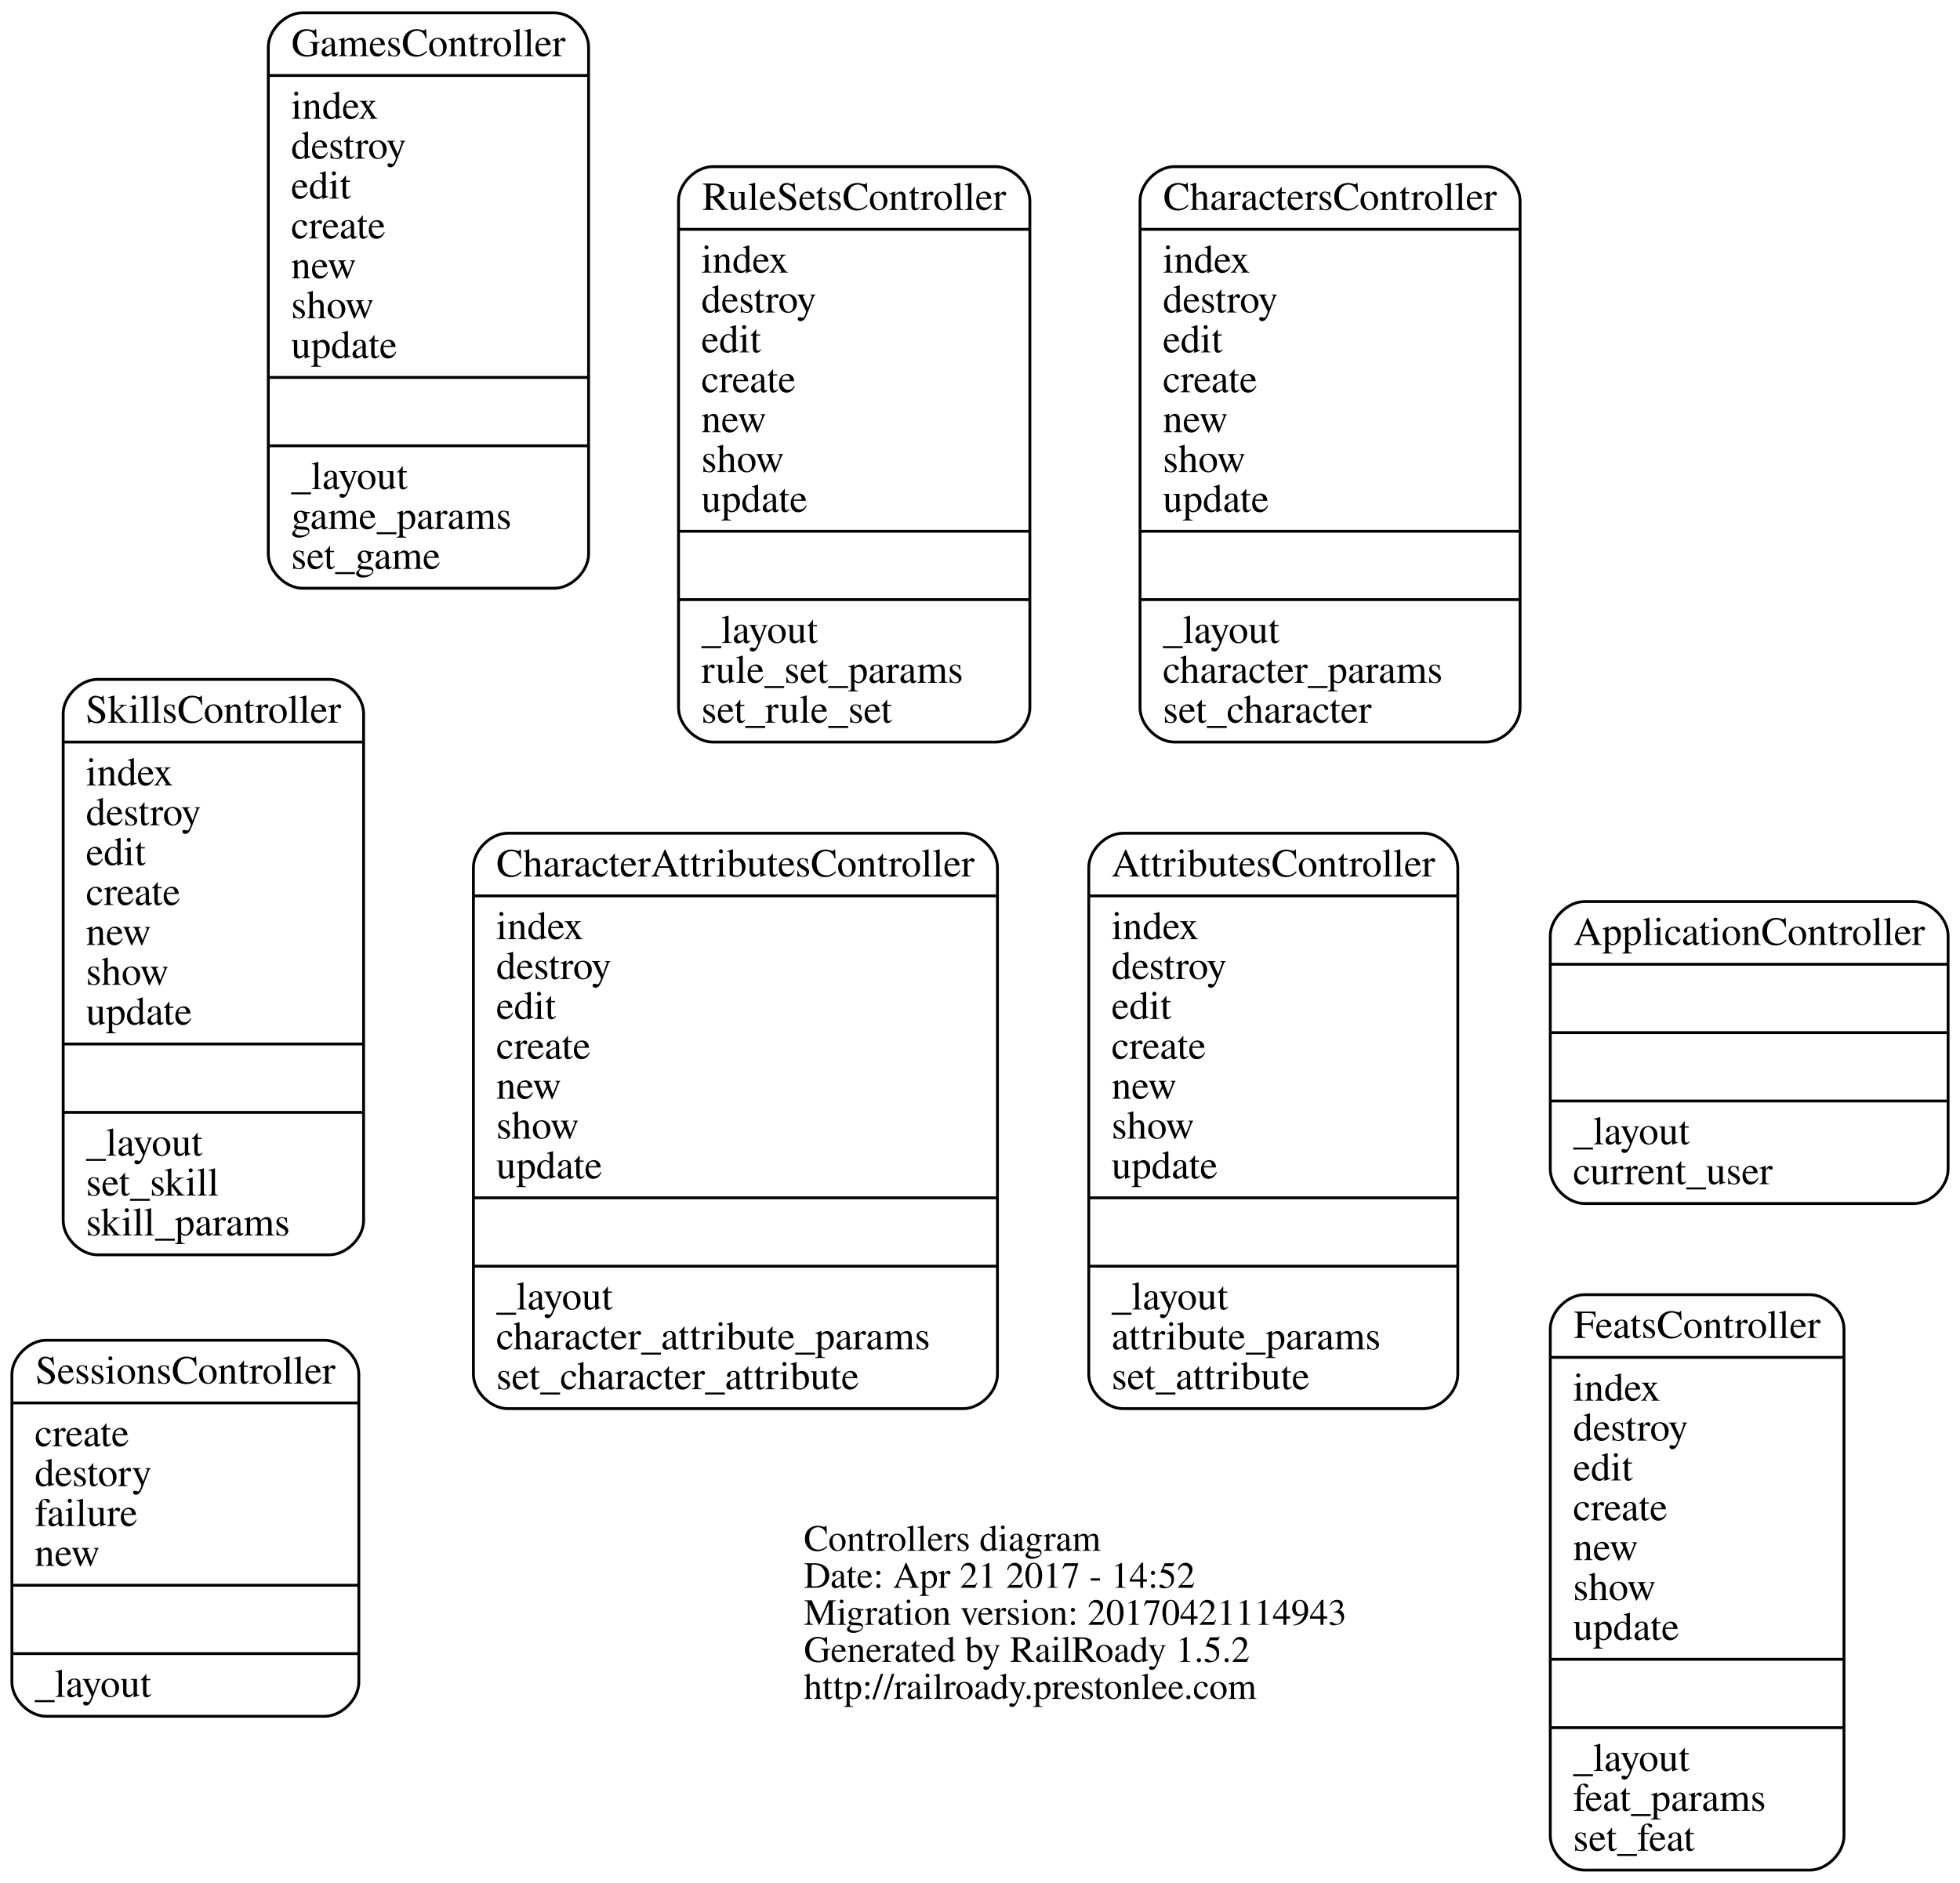
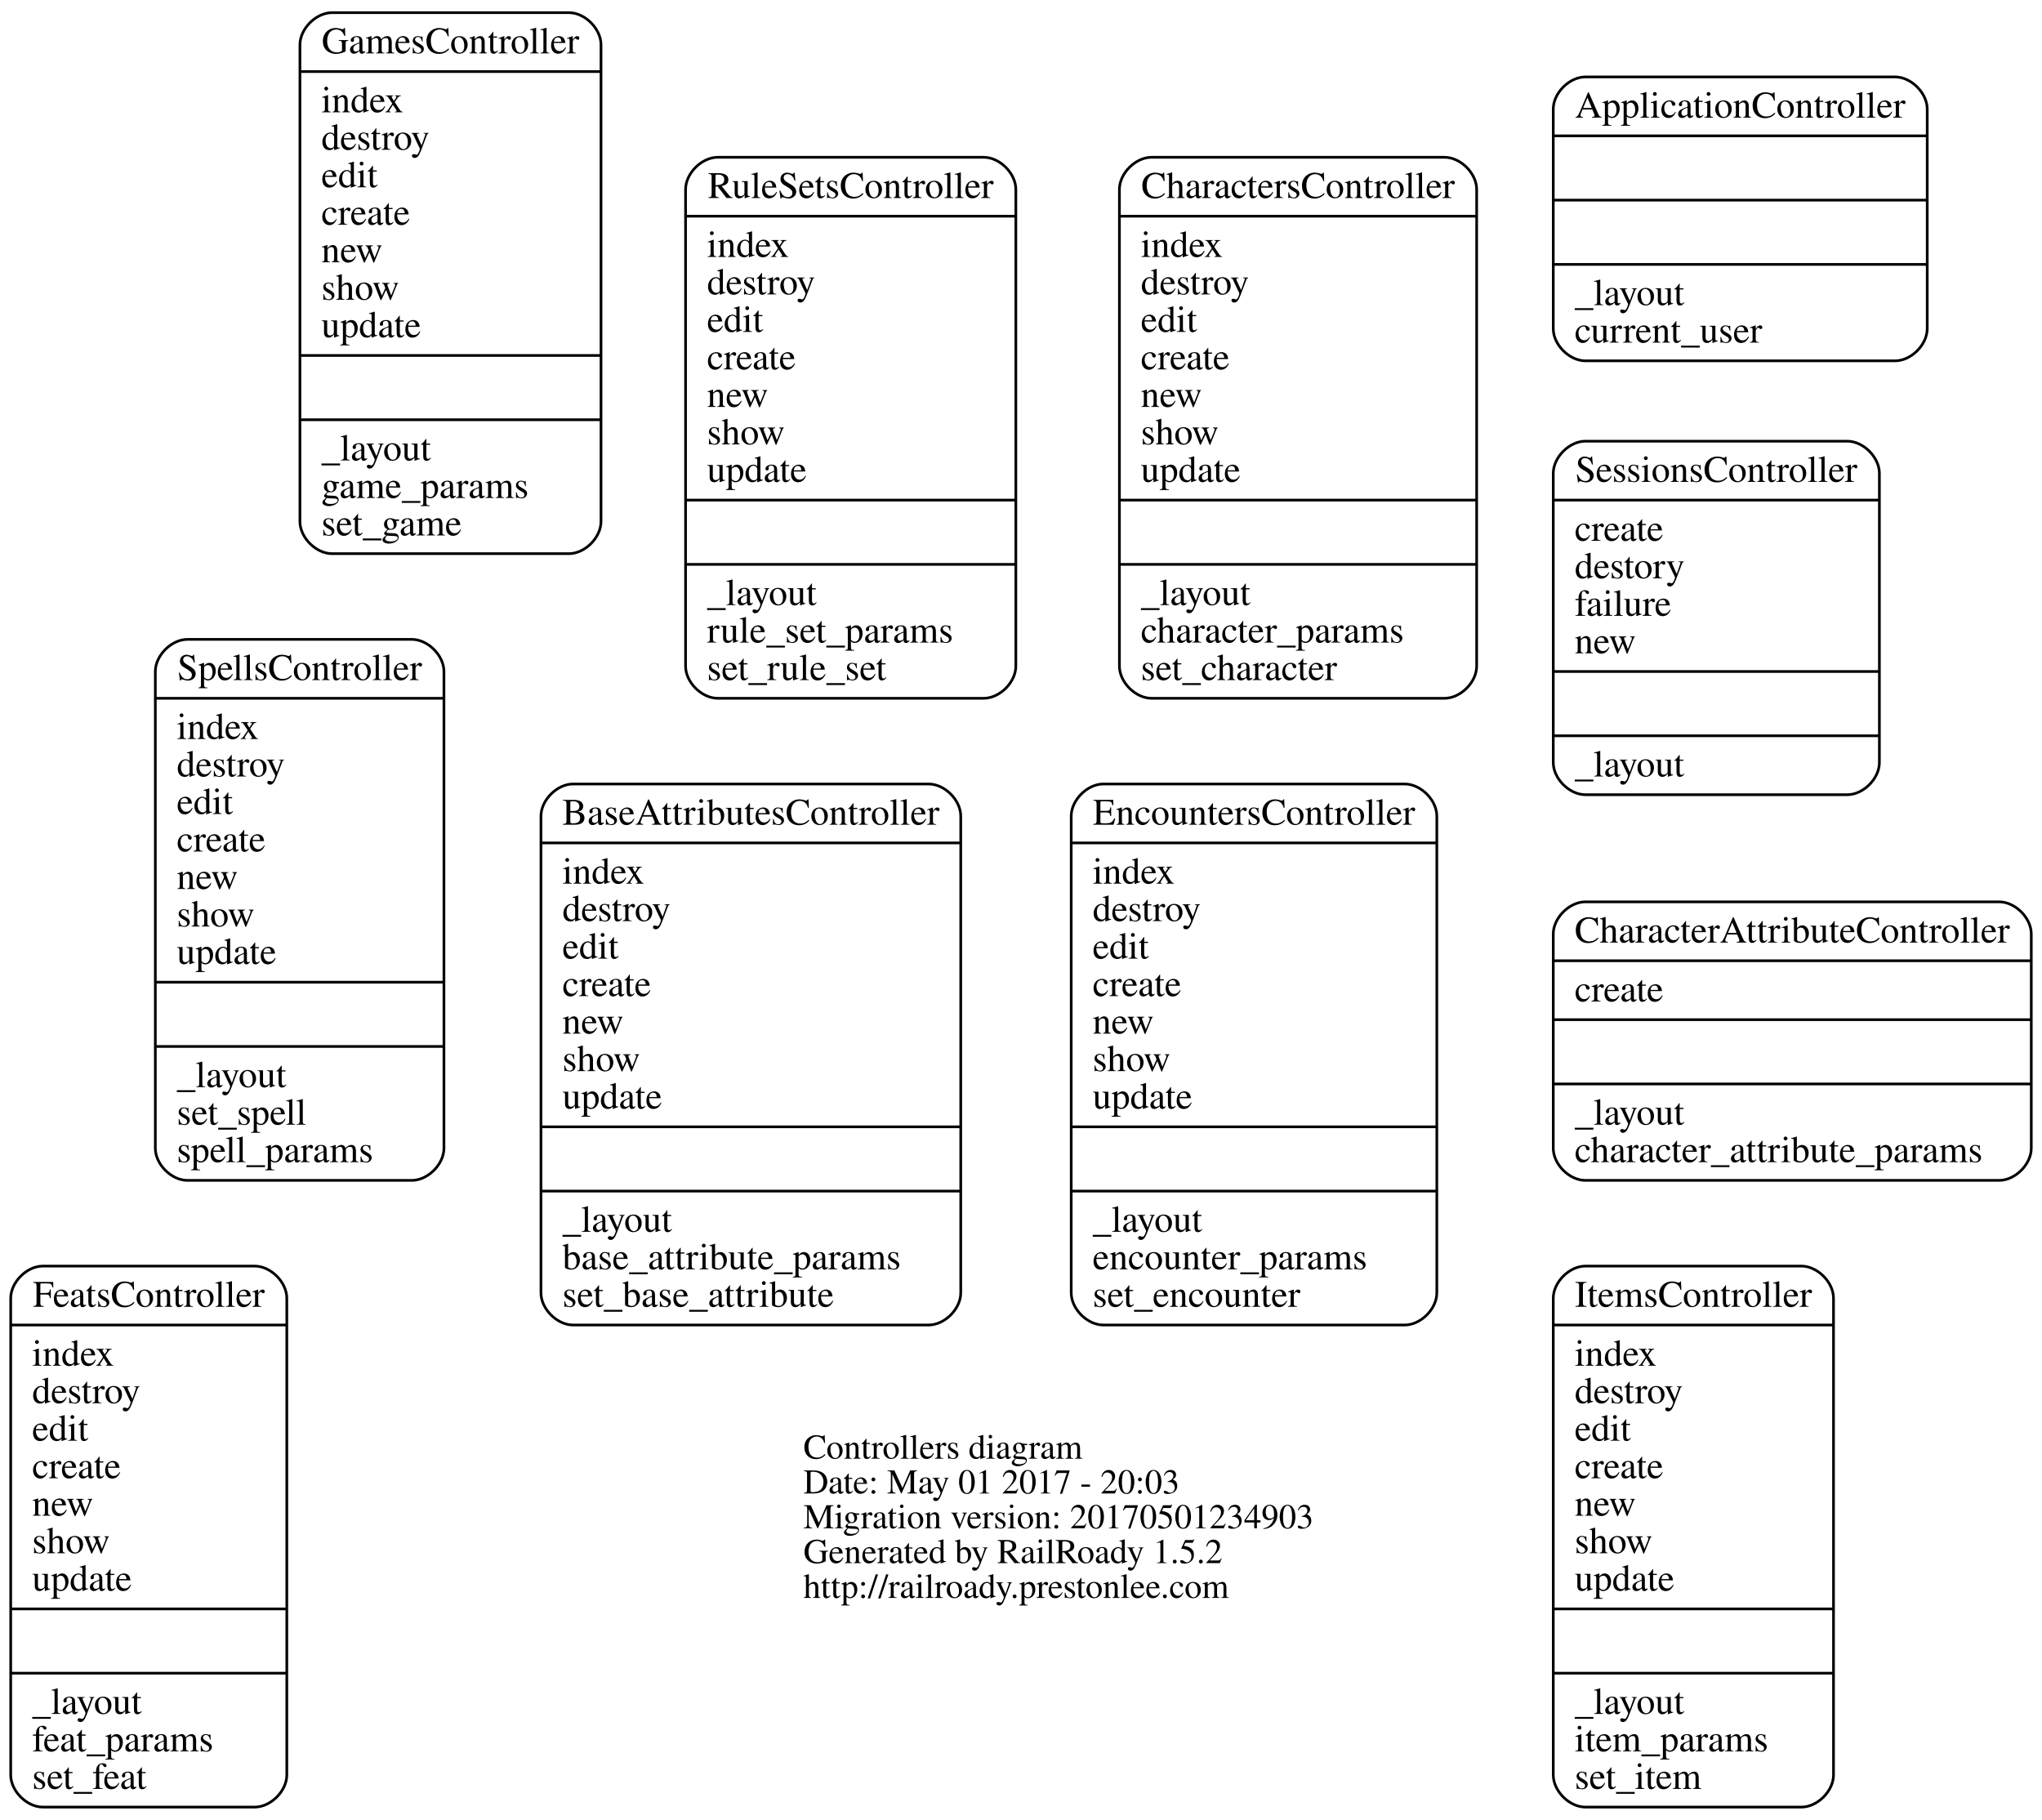
- <svg xmlns="http://www.w3.org/2000/svg" width="688pt" height="661pt" viewBox="0.00 0.00 687.64 661.00">
-   <g id="graph0" class="graph" transform="scale(1 1) rotate(0) translate(4 657)">
-     <polygon fill="transparent" stroke="transparent" points="-4,4 -4,-657 683.642,-657 683.642,4 -4,4" />
+ <svg xmlns="http://www.w3.org/2000/svg" width="762pt" height="679pt" viewBox="0.00 0.00 762.50 679.00">
+   <g id="graph0" class="graph" transform="scale(1 1) rotate(0) translate(4 675)">
+     <polygon fill="transparent" stroke="transparent" points="-4,4 -4,-675 758.497,-675 758.497,4 -4,4" />
    <g id="node1" class="node">
-       <text text-anchor="start" x="278" y="-112.6" font-family="Times,serif" font-size="13.00" fill="#000000">Controllers diagram</text>
-       <text text-anchor="start" x="278" y="-99.6" font-family="Times,serif" font-size="13.00" fill="#000000">Date: Apr 21 2017 - 14:52</text>
-       <text text-anchor="start" x="278" y="-86.6" font-family="Times,serif" font-size="13.00" fill="#000000">Migration version: 20170421114943</text>
-       <text text-anchor="start" x="278" y="-73.6" font-family="Times,serif" font-size="13.00" fill="#000000">Generated by RailRoady 1.5.2</text>
-       <text text-anchor="start" x="278" y="-60.6" font-family="Times,serif" font-size="13.00" fill="#000000">http://railroady.prestonlee.com</text>
+       <text text-anchor="start" x="296" y="-130.6" font-family="Times,serif" font-size="13.00" fill="#000000">Controllers diagram</text>
+       <text text-anchor="start" x="296" y="-117.6" font-family="Times,serif" font-size="13.00" fill="#000000">Date: May 01 2017 - 20:03</text>
+       <text text-anchor="start" x="296" y="-104.6" font-family="Times,serif" font-size="13.00" fill="#000000">Migration version: 20170501234903</text>
+       <text text-anchor="start" x="296" y="-91.6" font-family="Times,serif" font-size="13.00" fill="#000000">Generated by RailRoady 1.5.2</text>
+       <text text-anchor="start" x="296" y="-78.6" font-family="Times,serif" font-size="13.00" fill="#000000">http://railroady.prestonlee.com</text>
    </g>
    <g id="node2" class="node">
-       <path fill="none" stroke="#000000" d="M552,-234.5C552,-234.5 667.642,-234.5 667.642,-234.5 673.642,-234.5 679.642,-240.5 679.642,-246.5 679.642,-246.5 679.642,-328.5 679.642,-328.5 679.642,-334.5 673.642,-340.5 667.642,-340.5 667.642,-340.5 552,-340.5 552,-340.5 546,-340.5 540,-334.5 540,-328.5 540,-328.5 540,-246.5 540,-246.5 540,-240.5 546,-234.5 552,-234.5" />
-       <text text-anchor="middle" x="609.821" y="-325.3" font-family="Times,serif" font-size="14.00" fill="#000000">ApplicationController</text>
-       <polyline fill="none" stroke="#000000" points="540,-318.5 679.642,-318.5 " />
-       <polyline fill="none" stroke="#000000" points="540,-294.5 679.642,-294.5 " />
-       <polyline fill="none" stroke="#000000" points="540,-270.5 679.642,-270.5 " />
-       <text text-anchor="start" x="548" y="-255.3" font-family="Times,serif" font-size="14.00" fill="#000000">_layout</text>
-       <text text-anchor="start" x="548" y="-241.3" font-family="Times,serif" font-size="14.00" fill="#000000">current_user</text>
+       <path fill="none" stroke="#000000" d="M588,-540.5C588,-540.5 703.642,-540.5 703.642,-540.5 709.642,-540.5 715.642,-546.5 715.642,-552.5 715.642,-552.5 715.642,-634.5 715.642,-634.5 715.642,-640.5 709.642,-646.5 703.642,-646.5 703.642,-646.5 588,-646.5 588,-646.5 582,-646.5 576,-640.5 576,-634.5 576,-634.5 576,-552.5 576,-552.5 576,-546.5 582,-540.5 588,-540.5" />
+       <text text-anchor="middle" x="645.821" y="-631.3" font-family="Times,serif" font-size="14.00" fill="#000000">ApplicationController</text>
+       <polyline fill="none" stroke="#000000" points="576,-624.5 715.642,-624.5 " />
+       <polyline fill="none" stroke="#000000" points="576,-600.5 715.642,-600.5 " />
+       <polyline fill="none" stroke="#000000" points="576,-576.5 715.642,-576.5 " />
+       <text text-anchor="start" x="584" y="-561.3" font-family="Times,serif" font-size="14.00" fill="#000000">_layout</text>
+       <text text-anchor="start" x="584" y="-547.3" font-family="Times,serif" font-size="14.00" fill="#000000">current_user</text>
    </g>
    <g id="node3" class="node">
-       <path fill="none" stroke="#000000" d="M390,-162.5C390,-162.5 495.538,-162.5 495.538,-162.5 501.538,-162.5 507.538,-168.5 507.538,-174.5 507.538,-174.5 507.538,-352.5 507.538,-352.5 507.538,-358.5 501.538,-364.5 495.538,-364.5 495.538,-364.5 390,-364.5 390,-364.5 384,-364.5 378,-358.5 378,-352.5 378,-352.5 378,-174.5 378,-174.5 378,-168.5 384,-162.5 390,-162.5" />
-       <text text-anchor="middle" x="442.769" y="-349.3" font-family="Times,serif" font-size="14.00" fill="#000000">AttributesController</text>
-       <polyline fill="none" stroke="#000000" points="378,-342.5 507.538,-342.5 " />
-       <text text-anchor="start" x="386" y="-327.3" font-family="Times,serif" font-size="14.00" fill="#000000">index</text>
-       <text text-anchor="start" x="386" y="-313.3" font-family="Times,serif" font-size="14.00" fill="#000000">destroy</text>
-       <text text-anchor="start" x="386" y="-299.3" font-family="Times,serif" font-size="14.00" fill="#000000">edit</text>
-       <text text-anchor="start" x="386" y="-285.3" font-family="Times,serif" font-size="14.00" fill="#000000">create</text>
-       <text text-anchor="start" x="386" y="-271.3" font-family="Times,serif" font-size="14.00" fill="#000000">new</text>
-       <text text-anchor="start" x="386" y="-257.3" font-family="Times,serif" font-size="14.00" fill="#000000">show</text>
-       <text text-anchor="start" x="386" y="-243.3" font-family="Times,serif" font-size="14.00" fill="#000000">update</text>
-       <polyline fill="none" stroke="#000000" points="378,-236.5 507.538,-236.5 " />
-       <polyline fill="none" stroke="#000000" points="378,-212.5 507.538,-212.5 " />
-       <text text-anchor="start" x="386" y="-197.3" font-family="Times,serif" font-size="14.00" fill="#000000">_layout</text>
-       <text text-anchor="start" x="386" y="-183.3" font-family="Times,serif" font-size="14.00" fill="#000000">attribute_params</text>
-       <text text-anchor="start" x="386" y="-169.3" font-family="Times,serif" font-size="14.00" fill="#000000">set_attribute</text>
+       <path fill="none" stroke="#000000" d="M210,-180.5C210,-180.5 342.752,-180.5 342.752,-180.5 348.752,-180.5 354.752,-186.5 354.752,-192.5 354.752,-192.5 354.752,-370.5 354.752,-370.5 354.752,-376.5 348.752,-382.5 342.752,-382.5 342.752,-382.5 210,-382.5 210,-382.5 204,-382.5 198,-376.5 198,-370.5 198,-370.5 198,-192.5 198,-192.5 198,-186.5 204,-180.5 210,-180.5" />
+       <text text-anchor="middle" x="276.376" y="-367.3" font-family="Times,serif" font-size="14.00" fill="#000000">BaseAttributesController</text>
+       <polyline fill="none" stroke="#000000" points="198,-360.5 354.752,-360.5 " />
+       <text text-anchor="start" x="206" y="-345.3" font-family="Times,serif" font-size="14.00" fill="#000000">index</text>
+       <text text-anchor="start" x="206" y="-331.3" font-family="Times,serif" font-size="14.00" fill="#000000">destroy</text>
+       <text text-anchor="start" x="206" y="-317.3" font-family="Times,serif" font-size="14.00" fill="#000000">edit</text>
+       <text text-anchor="start" x="206" y="-303.3" font-family="Times,serif" font-size="14.00" fill="#000000">create</text>
+       <text text-anchor="start" x="206" y="-289.3" font-family="Times,serif" font-size="14.00" fill="#000000">new</text>
+       <text text-anchor="start" x="206" y="-275.3" font-family="Times,serif" font-size="14.00" fill="#000000">show</text>
+       <text text-anchor="start" x="206" y="-261.3" font-family="Times,serif" font-size="14.00" fill="#000000">update</text>
+       <polyline fill="none" stroke="#000000" points="198,-254.5 354.752,-254.5 " />
+       <polyline fill="none" stroke="#000000" points="198,-230.5 354.752,-230.5 " />
+       <text text-anchor="start" x="206" y="-215.3" font-family="Times,serif" font-size="14.00" fill="#000000">_layout</text>
+       <text text-anchor="start" x="206" y="-201.3" font-family="Times,serif" font-size="14.00" fill="#000000">base_attribute_params</text>
+       <text text-anchor="start" x="206" y="-187.3" font-family="Times,serif" font-size="14.00" fill="#000000">set_base_attribute</text>
    </g>
    <g id="node4" class="node">
-       <path fill="none" stroke="#000000" d="M174,-162.5C174,-162.5 333.945,-162.5 333.945,-162.5 339.945,-162.5 345.945,-168.5 345.945,-174.5 345.945,-174.5 345.945,-352.5 345.945,-352.5 345.945,-358.5 339.945,-364.5 333.945,-364.5 333.945,-364.5 174,-364.5 174,-364.5 168,-364.5 162,-358.5 162,-352.5 162,-352.5 162,-174.5 162,-174.5 162,-168.5 168,-162.5 174,-162.5" />
-       <text text-anchor="middle" x="253.973" y="-349.3" font-family="Times,serif" font-size="14.00" fill="#000000">CharacterAttributesController</text>
-       <polyline fill="none" stroke="#000000" points="162,-342.5 345.945,-342.5 " />
-       <text text-anchor="start" x="170" y="-327.3" font-family="Times,serif" font-size="14.00" fill="#000000">index</text>
-       <text text-anchor="start" x="170" y="-313.3" font-family="Times,serif" font-size="14.00" fill="#000000">destroy</text>
-       <text text-anchor="start" x="170" y="-299.3" font-family="Times,serif" font-size="14.00" fill="#000000">edit</text>
-       <text text-anchor="start" x="170" y="-285.3" font-family="Times,serif" font-size="14.00" fill="#000000">create</text>
-       <text text-anchor="start" x="170" y="-271.3" font-family="Times,serif" font-size="14.00" fill="#000000">new</text>
-       <text text-anchor="start" x="170" y="-257.3" font-family="Times,serif" font-size="14.00" fill="#000000">show</text>
-       <text text-anchor="start" x="170" y="-243.3" font-family="Times,serif" font-size="14.00" fill="#000000">update</text>
-       <polyline fill="none" stroke="#000000" points="162,-236.5 345.945,-236.5 " />
-       <polyline fill="none" stroke="#000000" points="162,-212.5 345.945,-212.5 " />
-       <text text-anchor="start" x="170" y="-197.3" font-family="Times,serif" font-size="14.00" fill="#000000">_layout</text>
-       <text text-anchor="start" x="170" y="-183.3" font-family="Times,serif" font-size="14.00" fill="#000000">character_attribute_params</text>
-       <text text-anchor="start" x="170" y="-169.3" font-family="Times,serif" font-size="14.00" fill="#000000">set_character_attribute</text>
+       <path fill="none" stroke="#000000" d="M588,-234.5C588,-234.5 742.497,-234.5 742.497,-234.5 748.497,-234.5 754.497,-240.5 754.497,-246.5 754.497,-246.5 754.497,-326.5 754.497,-326.5 754.497,-332.5 748.497,-338.5 742.497,-338.5 742.497,-338.5 588,-338.5 588,-338.5 582,-338.5 576,-332.5 576,-326.5 576,-326.5 576,-246.5 576,-246.5 576,-240.5 582,-234.5 588,-234.5" />
+       <text text-anchor="middle" x="665.249" y="-323.3" font-family="Times,serif" font-size="14.00" fill="#000000">CharacterAttributeController</text>
+       <polyline fill="none" stroke="#000000" points="576,-316.5 754.497,-316.5 " />
+       <text text-anchor="start" x="584" y="-301.3" font-family="Times,serif" font-size="14.00" fill="#000000">create</text>
+       <polyline fill="none" stroke="#000000" points="576,-294.5 754.497,-294.5 " />
+       <polyline fill="none" stroke="#000000" points="576,-270.5 754.497,-270.5 " />
+       <text text-anchor="start" x="584" y="-255.3" font-family="Times,serif" font-size="14.00" fill="#000000">_layout</text>
+       <text text-anchor="start" x="584" y="-241.3" font-family="Times,serif" font-size="14.00" fill="#000000">character_attribute_params</text>
    </g>
    <g id="node5" class="node">
-       <path fill="none" stroke="#000000" d="M408,-396.5C408,-396.5 517.4,-396.5 517.4,-396.5 523.4,-396.5 529.4,-402.5 529.4,-408.5 529.4,-408.5 529.4,-586.5 529.4,-586.5 529.4,-592.5 523.4,-598.5 517.4,-598.5 517.4,-598.5 408,-598.5 408,-598.5 402,-598.5 396,-592.5 396,-586.5 396,-586.5 396,-408.5 396,-408.5 396,-402.5 402,-396.5 408,-396.5" />
-       <text text-anchor="middle" x="462.7" y="-583.3" font-family="Times,serif" font-size="14.00" fill="#000000">CharactersController</text>
-       <polyline fill="none" stroke="#000000" points="396,-576.5 529.4,-576.5 " />
-       <text text-anchor="start" x="404" y="-561.3" font-family="Times,serif" font-size="14.00" fill="#000000">index</text>
-       <text text-anchor="start" x="404" y="-547.3" font-family="Times,serif" font-size="14.00" fill="#000000">destroy</text>
-       <text text-anchor="start" x="404" y="-533.3" font-family="Times,serif" font-size="14.00" fill="#000000">edit</text>
-       <text text-anchor="start" x="404" y="-519.3" font-family="Times,serif" font-size="14.00" fill="#000000">create</text>
-       <text text-anchor="start" x="404" y="-505.3" font-family="Times,serif" font-size="14.00" fill="#000000">new</text>
-       <text text-anchor="start" x="404" y="-491.3" font-family="Times,serif" font-size="14.00" fill="#000000">show</text>
-       <text text-anchor="start" x="404" y="-477.3" font-family="Times,serif" font-size="14.00" fill="#000000">update</text>
-       <polyline fill="none" stroke="#000000" points="396,-470.5 529.4,-470.5 " />
-       <polyline fill="none" stroke="#000000" points="396,-446.5 529.4,-446.5 " />
-       <text text-anchor="start" x="404" y="-431.3" font-family="Times,serif" font-size="14.00" fill="#000000">_layout</text>
-       <text text-anchor="start" x="404" y="-417.3" font-family="Times,serif" font-size="14.00" fill="#000000">character_params</text>
-       <text text-anchor="start" x="404" y="-403.3" font-family="Times,serif" font-size="14.00" fill="#000000">set_character</text>
+       <path fill="none" stroke="#000000" d="M426,-414.5C426,-414.5 535.4,-414.5 535.4,-414.5 541.4,-414.5 547.4,-420.5 547.4,-426.5 547.4,-426.5 547.4,-604.5 547.4,-604.5 547.4,-610.5 541.4,-616.5 535.4,-616.5 535.4,-616.5 426,-616.5 426,-616.5 420,-616.5 414,-610.5 414,-604.5 414,-604.5 414,-426.5 414,-426.5 414,-420.5 420,-414.5 426,-414.5" />
+       <text text-anchor="middle" x="480.7" y="-601.3" font-family="Times,serif" font-size="14.00" fill="#000000">CharactersController</text>
+       <polyline fill="none" stroke="#000000" points="414,-594.5 547.4,-594.5 " />
+       <text text-anchor="start" x="422" y="-579.3" font-family="Times,serif" font-size="14.00" fill="#000000">index</text>
+       <text text-anchor="start" x="422" y="-565.3" font-family="Times,serif" font-size="14.00" fill="#000000">destroy</text>
+       <text text-anchor="start" x="422" y="-551.3" font-family="Times,serif" font-size="14.00" fill="#000000">edit</text>
+       <text text-anchor="start" x="422" y="-537.3" font-family="Times,serif" font-size="14.00" fill="#000000">create</text>
+       <text text-anchor="start" x="422" y="-523.3" font-family="Times,serif" font-size="14.00" fill="#000000">new</text>
+       <text text-anchor="start" x="422" y="-509.3" font-family="Times,serif" font-size="14.00" fill="#000000">show</text>
+       <text text-anchor="start" x="422" y="-495.3" font-family="Times,serif" font-size="14.00" fill="#000000">update</text>
+       <polyline fill="none" stroke="#000000" points="414,-488.5 547.4,-488.5 " />
+       <polyline fill="none" stroke="#000000" points="414,-464.5 547.4,-464.5 " />
+       <text text-anchor="start" x="422" y="-449.3" font-family="Times,serif" font-size="14.00" fill="#000000">_layout</text>
+       <text text-anchor="start" x="422" y="-435.3" font-family="Times,serif" font-size="14.00" fill="#000000">character_params</text>
+       <text text-anchor="start" x="422" y="-421.3" font-family="Times,serif" font-size="14.00" fill="#000000">set_character</text>
    </g>
    <g id="node6" class="node">
-       <path fill="none" stroke="#000000" d="M552,-.5C552,-.5 631.097,-.5 631.097,-.5 637.097,-.5 643.097,-6.5 643.097,-12.5 643.097,-12.5 643.097,-190.5 643.097,-190.5 643.097,-196.5 637.097,-202.5 631.097,-202.5 631.097,-202.5 552,-202.5 552,-202.5 546,-202.5 540,-196.5 540,-190.5 540,-190.5 540,-12.5 540,-12.5 540,-6.5 546,-.5 552,-.5" />
-       <text text-anchor="middle" x="591.548" y="-187.3" font-family="Times,serif" font-size="14.00" fill="#000000">FeatsController</text>
-       <polyline fill="none" stroke="#000000" points="540,-180.5 643.097,-180.5 " />
-       <text text-anchor="start" x="548" y="-165.3" font-family="Times,serif" font-size="14.00" fill="#000000">index</text>
-       <text text-anchor="start" x="548" y="-151.3" font-family="Times,serif" font-size="14.00" fill="#000000">destroy</text>
-       <text text-anchor="start" x="548" y="-137.3" font-family="Times,serif" font-size="14.00" fill="#000000">edit</text>
-       <text text-anchor="start" x="548" y="-123.3" font-family="Times,serif" font-size="14.00" fill="#000000">create</text>
-       <text text-anchor="start" x="548" y="-109.3" font-family="Times,serif" font-size="14.00" fill="#000000">new</text>
-       <text text-anchor="start" x="548" y="-95.3" font-family="Times,serif" font-size="14.00" fill="#000000">show</text>
-       <text text-anchor="start" x="548" y="-81.3" font-family="Times,serif" font-size="14.00" fill="#000000">update</text>
-       <polyline fill="none" stroke="#000000" points="540,-74.5 643.097,-74.5 " />
-       <polyline fill="none" stroke="#000000" points="540,-50.5 643.097,-50.5 " />
-       <text text-anchor="start" x="548" y="-35.3" font-family="Times,serif" font-size="14.00" fill="#000000">_layout</text>
-       <text text-anchor="start" x="548" y="-21.3" font-family="Times,serif" font-size="14.00" fill="#000000">feat_params</text>
-       <text text-anchor="start" x="548" y="-7.3" font-family="Times,serif" font-size="14.00" fill="#000000">set_feat</text>
+       <path fill="none" stroke="#000000" d="M408,-180.5C408,-180.5 520.524,-180.5 520.524,-180.5 526.524,-180.5 532.524,-186.5 532.524,-192.5 532.524,-192.5 532.524,-370.5 532.524,-370.5 532.524,-376.5 526.524,-382.5 520.524,-382.5 520.524,-382.5 408,-382.5 408,-382.5 402,-382.5 396,-376.5 396,-370.5 396,-370.5 396,-192.5 396,-192.5 396,-186.5 402,-180.5 408,-180.5" />
+       <text text-anchor="middle" x="464.262" y="-367.3" font-family="Times,serif" font-size="14.00" fill="#000000">EncountersController</text>
+       <polyline fill="none" stroke="#000000" points="396,-360.5 532.524,-360.5 " />
+       <text text-anchor="start" x="404" y="-345.3" font-family="Times,serif" font-size="14.00" fill="#000000">index</text>
+       <text text-anchor="start" x="404" y="-331.3" font-family="Times,serif" font-size="14.00" fill="#000000">destroy</text>
+       <text text-anchor="start" x="404" y="-317.3" font-family="Times,serif" font-size="14.00" fill="#000000">edit</text>
+       <text text-anchor="start" x="404" y="-303.3" font-family="Times,serif" font-size="14.00" fill="#000000">create</text>
+       <text text-anchor="start" x="404" y="-289.3" font-family="Times,serif" font-size="14.00" fill="#000000">new</text>
+       <text text-anchor="start" x="404" y="-275.3" font-family="Times,serif" font-size="14.00" fill="#000000">show</text>
+       <text text-anchor="start" x="404" y="-261.3" font-family="Times,serif" font-size="14.00" fill="#000000">update</text>
+       <polyline fill="none" stroke="#000000" points="396,-254.5 532.524,-254.5 " />
+       <polyline fill="none" stroke="#000000" points="396,-230.5 532.524,-230.5 " />
+       <text text-anchor="start" x="404" y="-215.3" font-family="Times,serif" font-size="14.00" fill="#000000">_layout</text>
+       <text text-anchor="start" x="404" y="-201.3" font-family="Times,serif" font-size="14.00" fill="#000000">encounter_params</text>
+       <text text-anchor="start" x="404" y="-187.3" font-family="Times,serif" font-size="14.00" fill="#000000">set_encounter</text>
    </g>
    <g id="node7" class="node">
-       <path fill="none" stroke="#000000" d="M102,-450.5C102,-450.5 190.421,-450.5 190.421,-450.5 196.421,-450.5 202.421,-456.5 202.421,-462.5 202.421,-462.5 202.421,-640.5 202.421,-640.5 202.421,-646.5 196.421,-652.5 190.421,-652.5 190.421,-652.5 102,-652.5 102,-652.5 96,-652.5 90,-646.5 90,-640.5 90,-640.5 90,-462.5 90,-462.5 90,-456.5 96,-450.5 102,-450.5" />
-       <text text-anchor="middle" x="146.21" y="-637.3" font-family="Times,serif" font-size="14.00" fill="#000000">GamesController</text>
-       <polyline fill="none" stroke="#000000" points="90,-630.5 202.421,-630.5 " />
-       <text text-anchor="start" x="98" y="-615.3" font-family="Times,serif" font-size="14.00" fill="#000000">index</text>
-       <text text-anchor="start" x="98" y="-601.3" font-family="Times,serif" font-size="14.00" fill="#000000">destroy</text>
-       <text text-anchor="start" x="98" y="-587.3" font-family="Times,serif" font-size="14.00" fill="#000000">edit</text>
-       <text text-anchor="start" x="98" y="-573.3" font-family="Times,serif" font-size="14.00" fill="#000000">create</text>
-       <text text-anchor="start" x="98" y="-559.3" font-family="Times,serif" font-size="14.00" fill="#000000">new</text>
-       <text text-anchor="start" x="98" y="-545.3" font-family="Times,serif" font-size="14.00" fill="#000000">show</text>
-       <text text-anchor="start" x="98" y="-531.3" font-family="Times,serif" font-size="14.00" fill="#000000">update</text>
-       <polyline fill="none" stroke="#000000" points="90,-524.5 202.421,-524.5 " />
-       <polyline fill="none" stroke="#000000" points="90,-500.5 202.421,-500.5 " />
-       <text text-anchor="start" x="98" y="-485.3" font-family="Times,serif" font-size="14.00" fill="#000000">_layout</text>
-       <text text-anchor="start" x="98" y="-471.3" font-family="Times,serif" font-size="14.00" fill="#000000">game_params</text>
-       <text text-anchor="start" x="98" y="-457.3" font-family="Times,serif" font-size="14.00" fill="#000000">set_game</text>
+       <path fill="none" stroke="#000000" d="M12,-.5C12,-.5 91.097,-.5 91.097,-.5 97.097,-.5 103.097,-6.5 103.097,-12.5 103.097,-12.5 103.097,-190.5 103.097,-190.5 103.097,-196.5 97.097,-202.5 91.097,-202.5 91.097,-202.5 12,-202.5 12,-202.5 6,-202.5 0,-196.5 0,-190.5 0,-190.5 0,-12.5 0,-12.5 0,-6.5 6,-.5 12,-.5" />
+       <text text-anchor="middle" x="51.548" y="-187.3" font-family="Times,serif" font-size="14.00" fill="#000000">FeatsController</text>
+       <polyline fill="none" stroke="#000000" points="0,-180.5 103.097,-180.5 " />
+       <text text-anchor="start" x="8" y="-165.3" font-family="Times,serif" font-size="14.00" fill="#000000">index</text>
+       <text text-anchor="start" x="8" y="-151.3" font-family="Times,serif" font-size="14.00" fill="#000000">destroy</text>
+       <text text-anchor="start" x="8" y="-137.3" font-family="Times,serif" font-size="14.00" fill="#000000">edit</text>
+       <text text-anchor="start" x="8" y="-123.3" font-family="Times,serif" font-size="14.00" fill="#000000">create</text>
+       <text text-anchor="start" x="8" y="-109.3" font-family="Times,serif" font-size="14.00" fill="#000000">new</text>
+       <text text-anchor="start" x="8" y="-95.3" font-family="Times,serif" font-size="14.00" fill="#000000">show</text>
+       <text text-anchor="start" x="8" y="-81.3" font-family="Times,serif" font-size="14.00" fill="#000000">update</text>
+       <polyline fill="none" stroke="#000000" points="0,-74.5 103.097,-74.5 " />
+       <polyline fill="none" stroke="#000000" points="0,-50.5 103.097,-50.5 " />
+       <text text-anchor="start" x="8" y="-35.3" font-family="Times,serif" font-size="14.00" fill="#000000">_layout</text>
+       <text text-anchor="start" x="8" y="-21.3" font-family="Times,serif" font-size="14.00" fill="#000000">feat_params</text>
+       <text text-anchor="start" x="8" y="-7.3" font-family="Times,serif" font-size="14.00" fill="#000000">set_feat</text>
    </g>
    <g id="node8" class="node">
-       <path fill="none" stroke="#000000" d="M246,-396.5C246,-396.5 345.324,-396.5 345.324,-396.5 351.324,-396.5 357.324,-402.5 357.324,-408.5 357.324,-408.5 357.324,-586.5 357.324,-586.5 357.324,-592.5 351.324,-598.5 345.324,-598.5 345.324,-598.5 246,-598.5 246,-598.5 240,-598.5 234,-592.5 234,-586.5 234,-586.5 234,-408.5 234,-408.5 234,-402.5 240,-396.5 246,-396.5" />
-       <text text-anchor="middle" x="295.662" y="-583.3" font-family="Times,serif" font-size="14.00" fill="#000000">RuleSetsController</text>
-       <polyline fill="none" stroke="#000000" points="234,-576.5 357.324,-576.5 " />
-       <text text-anchor="start" x="242" y="-561.3" font-family="Times,serif" font-size="14.00" fill="#000000">index</text>
-       <text text-anchor="start" x="242" y="-547.3" font-family="Times,serif" font-size="14.00" fill="#000000">destroy</text>
-       <text text-anchor="start" x="242" y="-533.3" font-family="Times,serif" font-size="14.00" fill="#000000">edit</text>
-       <text text-anchor="start" x="242" y="-519.3" font-family="Times,serif" font-size="14.00" fill="#000000">create</text>
-       <text text-anchor="start" x="242" y="-505.3" font-family="Times,serif" font-size="14.00" fill="#000000">new</text>
-       <text text-anchor="start" x="242" y="-491.3" font-family="Times,serif" font-size="14.00" fill="#000000">show</text>
-       <text text-anchor="start" x="242" y="-477.3" font-family="Times,serif" font-size="14.00" fill="#000000">update</text>
-       <polyline fill="none" stroke="#000000" points="234,-470.5 357.324,-470.5 " />
-       <polyline fill="none" stroke="#000000" points="234,-446.5 357.324,-446.5 " />
-       <text text-anchor="start" x="242" y="-431.3" font-family="Times,serif" font-size="14.00" fill="#000000">_layout</text>
-       <text text-anchor="start" x="242" y="-417.3" font-family="Times,serif" font-size="14.00" fill="#000000">rule_set_params</text>
-       <text text-anchor="start" x="242" y="-403.3" font-family="Times,serif" font-size="14.00" fill="#000000">set_rule_set</text>
+       <path fill="none" stroke="#000000" d="M120,-468.5C120,-468.5 208.421,-468.5 208.421,-468.5 214.421,-468.5 220.421,-474.5 220.421,-480.5 220.421,-480.5 220.421,-658.5 220.421,-658.5 220.421,-664.5 214.421,-670.5 208.421,-670.5 208.421,-670.5 120,-670.5 120,-670.5 114,-670.5 108,-664.5 108,-658.5 108,-658.5 108,-480.5 108,-480.5 108,-474.5 114,-468.5 120,-468.5" />
+       <text text-anchor="middle" x="164.21" y="-655.3" font-family="Times,serif" font-size="14.00" fill="#000000">GamesController</text>
+       <polyline fill="none" stroke="#000000" points="108,-648.5 220.421,-648.5 " />
+       <text text-anchor="start" x="116" y="-633.3" font-family="Times,serif" font-size="14.00" fill="#000000">index</text>
+       <text text-anchor="start" x="116" y="-619.3" font-family="Times,serif" font-size="14.00" fill="#000000">destroy</text>
+       <text text-anchor="start" x="116" y="-605.3" font-family="Times,serif" font-size="14.00" fill="#000000">edit</text>
+       <text text-anchor="start" x="116" y="-591.3" font-family="Times,serif" font-size="14.00" fill="#000000">create</text>
+       <text text-anchor="start" x="116" y="-577.3" font-family="Times,serif" font-size="14.00" fill="#000000">new</text>
+       <text text-anchor="start" x="116" y="-563.3" font-family="Times,serif" font-size="14.00" fill="#000000">show</text>
+       <text text-anchor="start" x="116" y="-549.3" font-family="Times,serif" font-size="14.00" fill="#000000">update</text>
+       <polyline fill="none" stroke="#000000" points="108,-542.5 220.421,-542.5 " />
+       <polyline fill="none" stroke="#000000" points="108,-518.5 220.421,-518.5 " />
+       <text text-anchor="start" x="116" y="-503.3" font-family="Times,serif" font-size="14.00" fill="#000000">_layout</text>
+       <text text-anchor="start" x="116" y="-489.3" font-family="Times,serif" font-size="14.00" fill="#000000">game_params</text>
+       <text text-anchor="start" x="116" y="-475.3" font-family="Times,serif" font-size="14.00" fill="#000000">set_game</text>
    </g>
    <g id="node9" class="node">
-       <path fill="none" stroke="#000000" d="M12,-54.5C12,-54.5 109.779,-54.5 109.779,-54.5 115.779,-54.5 121.779,-60.5 121.779,-66.5 121.779,-66.5 121.779,-174.5 121.779,-174.5 121.779,-180.5 115.779,-186.5 109.779,-186.5 109.779,-186.5 12,-186.5 12,-186.5 6,-186.5 0,-180.5 0,-174.5 0,-174.5 0,-66.5 0,-66.5 0,-60.5 6,-54.5 12,-54.5" />
-       <text text-anchor="middle" x="60.89" y="-171.3" font-family="Times,serif" font-size="14.00" fill="#000000">SessionsController</text>
-       <polyline fill="none" stroke="#000000" points="0,-164.5 121.779,-164.5 " />
-       <text text-anchor="start" x="8" y="-149.3" font-family="Times,serif" font-size="14.00" fill="#000000">create</text>
-       <text text-anchor="start" x="8" y="-135.3" font-family="Times,serif" font-size="14.00" fill="#000000">destory</text>
-       <text text-anchor="start" x="8" y="-121.3" font-family="Times,serif" font-size="14.00" fill="#000000">failure</text>
-       <text text-anchor="start" x="8" y="-107.3" font-family="Times,serif" font-size="14.00" fill="#000000">new</text>
-       <polyline fill="none" stroke="#000000" points="0,-100.5 121.779,-100.5 " />
-       <polyline fill="none" stroke="#000000" points="0,-76.5 121.779,-76.5 " />
-       <text text-anchor="start" x="8" y="-61.3" font-family="Times,serif" font-size="14.00" fill="#000000">_layout</text>
+       <path fill="none" stroke="#000000" d="M588,-.5C588,-.5 668.648,-.5 668.648,-.5 674.648,-.5 680.648,-6.5 680.648,-12.5 680.648,-12.5 680.648,-190.5 680.648,-190.5 680.648,-196.5 674.648,-202.5 668.648,-202.5 668.648,-202.5 588,-202.5 588,-202.5 582,-202.5 576,-196.5 576,-190.5 576,-190.5 576,-12.5 576,-12.5 576,-6.5 582,-.5 588,-.5" />
+       <text text-anchor="middle" x="628.324" y="-187.3" font-family="Times,serif" font-size="14.00" fill="#000000">ItemsController</text>
+       <polyline fill="none" stroke="#000000" points="576,-180.5 680.648,-180.5 " />
+       <text text-anchor="start" x="584" y="-165.3" font-family="Times,serif" font-size="14.00" fill="#000000">index</text>
+       <text text-anchor="start" x="584" y="-151.3" font-family="Times,serif" font-size="14.00" fill="#000000">destroy</text>
+       <text text-anchor="start" x="584" y="-137.3" font-family="Times,serif" font-size="14.00" fill="#000000">edit</text>
+       <text text-anchor="start" x="584" y="-123.3" font-family="Times,serif" font-size="14.00" fill="#000000">create</text>
+       <text text-anchor="start" x="584" y="-109.3" font-family="Times,serif" font-size="14.00" fill="#000000">new</text>
+       <text text-anchor="start" x="584" y="-95.3" font-family="Times,serif" font-size="14.00" fill="#000000">show</text>
+       <text text-anchor="start" x="584" y="-81.3" font-family="Times,serif" font-size="14.00" fill="#000000">update</text>
+       <polyline fill="none" stroke="#000000" points="576,-74.5 680.648,-74.5 " />
+       <polyline fill="none" stroke="#000000" points="576,-50.5 680.648,-50.5 " />
+       <text text-anchor="start" x="584" y="-35.3" font-family="Times,serif" font-size="14.00" fill="#000000">_layout</text>
+       <text text-anchor="start" x="584" y="-21.3" font-family="Times,serif" font-size="14.00" fill="#000000">item_params</text>
+       <text text-anchor="start" x="584" y="-7.3" font-family="Times,serif" font-size="14.00" fill="#000000">set_item</text>
    </g>
    <g id="node10" class="node">
-       <path fill="none" stroke="#000000" d="M30,-216.5C30,-216.5 111.448,-216.5 111.448,-216.5 117.448,-216.5 123.448,-222.5 123.448,-228.5 123.448,-228.5 123.448,-406.5 123.448,-406.5 123.448,-412.5 117.448,-418.5 111.448,-418.5 111.448,-418.5 30,-418.5 30,-418.5 24,-418.5 18,-412.5 18,-406.5 18,-406.5 18,-228.5 18,-228.5 18,-222.5 24,-216.5 30,-216.5" />
-       <text text-anchor="middle" x="70.724" y="-403.3" font-family="Times,serif" font-size="14.00" fill="#000000">SkillsController</text>
-       <polyline fill="none" stroke="#000000" points="18,-396.5 123.448,-396.5 " />
-       <text text-anchor="start" x="26" y="-381.3" font-family="Times,serif" font-size="14.00" fill="#000000">index</text>
-       <text text-anchor="start" x="26" y="-367.3" font-family="Times,serif" font-size="14.00" fill="#000000">destroy</text>
-       <text text-anchor="start" x="26" y="-353.3" font-family="Times,serif" font-size="14.00" fill="#000000">edit</text>
-       <text text-anchor="start" x="26" y="-339.3" font-family="Times,serif" font-size="14.00" fill="#000000">create</text>
-       <text text-anchor="start" x="26" y="-325.3" font-family="Times,serif" font-size="14.00" fill="#000000">new</text>
-       <text text-anchor="start" x="26" y="-311.3" font-family="Times,serif" font-size="14.00" fill="#000000">show</text>
-       <text text-anchor="start" x="26" y="-297.3" font-family="Times,serif" font-size="14.00" fill="#000000">update</text>
-       <polyline fill="none" stroke="#000000" points="18,-290.5 123.448,-290.5 " />
-       <polyline fill="none" stroke="#000000" points="18,-266.5 123.448,-266.5 " />
-       <text text-anchor="start" x="26" y="-251.3" font-family="Times,serif" font-size="14.00" fill="#000000">_layout</text>
-       <text text-anchor="start" x="26" y="-237.3" font-family="Times,serif" font-size="14.00" fill="#000000">set_skill</text>
-       <text text-anchor="start" x="26" y="-223.3" font-family="Times,serif" font-size="14.00" fill="#000000">skill_params</text>
+       <path fill="none" stroke="#000000" d="M264,-414.5C264,-414.5 363.324,-414.5 363.324,-414.5 369.324,-414.5 375.324,-420.5 375.324,-426.5 375.324,-426.5 375.324,-604.5 375.324,-604.5 375.324,-610.5 369.324,-616.5 363.324,-616.5 363.324,-616.5 264,-616.5 264,-616.5 258,-616.5 252,-610.5 252,-604.5 252,-604.5 252,-426.5 252,-426.5 252,-420.5 258,-414.5 264,-414.5" />
+       <text text-anchor="middle" x="313.662" y="-601.3" font-family="Times,serif" font-size="14.00" fill="#000000">RuleSetsController</text>
+       <polyline fill="none" stroke="#000000" points="252,-594.5 375.324,-594.5 " />
+       <text text-anchor="start" x="260" y="-579.3" font-family="Times,serif" font-size="14.00" fill="#000000">index</text>
+       <text text-anchor="start" x="260" y="-565.3" font-family="Times,serif" font-size="14.00" fill="#000000">destroy</text>
+       <text text-anchor="start" x="260" y="-551.3" font-family="Times,serif" font-size="14.00" fill="#000000">edit</text>
+       <text text-anchor="start" x="260" y="-537.3" font-family="Times,serif" font-size="14.00" fill="#000000">create</text>
+       <text text-anchor="start" x="260" y="-523.3" font-family="Times,serif" font-size="14.00" fill="#000000">new</text>
+       <text text-anchor="start" x="260" y="-509.3" font-family="Times,serif" font-size="14.00" fill="#000000">show</text>
+       <text text-anchor="start" x="260" y="-495.3" font-family="Times,serif" font-size="14.00" fill="#000000">update</text>
+       <polyline fill="none" stroke="#000000" points="252,-488.5 375.324,-488.5 " />
+       <polyline fill="none" stroke="#000000" points="252,-464.5 375.324,-464.5 " />
+       <text text-anchor="start" x="260" y="-449.3" font-family="Times,serif" font-size="14.00" fill="#000000">_layout</text>
+       <text text-anchor="start" x="260" y="-435.3" font-family="Times,serif" font-size="14.00" fill="#000000">rule_set_params</text>
+       <text text-anchor="start" x="260" y="-421.3" font-family="Times,serif" font-size="14.00" fill="#000000">set_rule_set</text>
+     </g>
+     <g id="node11" class="node">
+       <path fill="none" stroke="#000000" d="M588,-378.5C588,-378.5 685.779,-378.5 685.779,-378.5 691.779,-378.5 697.779,-384.5 697.779,-390.5 697.779,-390.5 697.779,-498.5 697.779,-498.5 697.779,-504.5 691.779,-510.5 685.779,-510.5 685.779,-510.5 588,-510.5 588,-510.5 582,-510.5 576,-504.5 576,-498.5 576,-498.5 576,-390.5 576,-390.5 576,-384.5 582,-378.5 588,-378.5" />
+       <text text-anchor="middle" x="636.89" y="-495.3" font-family="Times,serif" font-size="14.00" fill="#000000">SessionsController</text>
+       <polyline fill="none" stroke="#000000" points="576,-488.5 697.779,-488.5 " />
+       <text text-anchor="start" x="584" y="-473.3" font-family="Times,serif" font-size="14.00" fill="#000000">create</text>
+       <text text-anchor="start" x="584" y="-459.3" font-family="Times,serif" font-size="14.00" fill="#000000">destory</text>
+       <text text-anchor="start" x="584" y="-445.3" font-family="Times,serif" font-size="14.00" fill="#000000">failure</text>
+       <text text-anchor="start" x="584" y="-431.3" font-family="Times,serif" font-size="14.00" fill="#000000">new</text>
+       <polyline fill="none" stroke="#000000" points="576,-424.5 697.779,-424.5 " />
+       <polyline fill="none" stroke="#000000" points="576,-400.5 697.779,-400.5 " />
+       <text text-anchor="start" x="584" y="-385.3" font-family="Times,serif" font-size="14.00" fill="#000000">_layout</text>
+     </g>
+     <g id="node12" class="node">
+       <path fill="none" stroke="#000000" d="M66,-234.5C66,-234.5 149.773,-234.5 149.773,-234.5 155.773,-234.5 161.773,-240.5 161.773,-246.5 161.773,-246.5 161.773,-424.5 161.773,-424.5 161.773,-430.5 155.773,-436.5 149.773,-436.5 149.773,-436.5 66,-436.5 66,-436.5 60,-436.5 54,-430.5 54,-424.5 54,-424.5 54,-246.5 54,-246.5 54,-240.5 60,-234.5 66,-234.5" />
+       <text text-anchor="middle" x="107.886" y="-421.3" font-family="Times,serif" font-size="14.00" fill="#000000">SpellsController</text>
+       <polyline fill="none" stroke="#000000" points="54,-414.5 161.773,-414.5 " />
+       <text text-anchor="start" x="62" y="-399.3" font-family="Times,serif" font-size="14.00" fill="#000000">index</text>
+       <text text-anchor="start" x="62" y="-385.3" font-family="Times,serif" font-size="14.00" fill="#000000">destroy</text>
+       <text text-anchor="start" x="62" y="-371.3" font-family="Times,serif" font-size="14.00" fill="#000000">edit</text>
+       <text text-anchor="start" x="62" y="-357.3" font-family="Times,serif" font-size="14.00" fill="#000000">create</text>
+       <text text-anchor="start" x="62" y="-343.3" font-family="Times,serif" font-size="14.00" fill="#000000">new</text>
+       <text text-anchor="start" x="62" y="-329.3" font-family="Times,serif" font-size="14.00" fill="#000000">show</text>
+       <text text-anchor="start" x="62" y="-315.3" font-family="Times,serif" font-size="14.00" fill="#000000">update</text>
+       <polyline fill="none" stroke="#000000" points="54,-308.5 161.773,-308.5 " />
+       <polyline fill="none" stroke="#000000" points="54,-284.5 161.773,-284.5 " />
+       <text text-anchor="start" x="62" y="-269.3" font-family="Times,serif" font-size="14.00" fill="#000000">_layout</text>
+       <text text-anchor="start" x="62" y="-255.3" font-family="Times,serif" font-size="14.00" fill="#000000">set_spell</text>
+       <text text-anchor="start" x="62" y="-241.3" font-family="Times,serif" font-size="14.00" fill="#000000">spell_params</text>
    </g>
  </g>
</svg>
